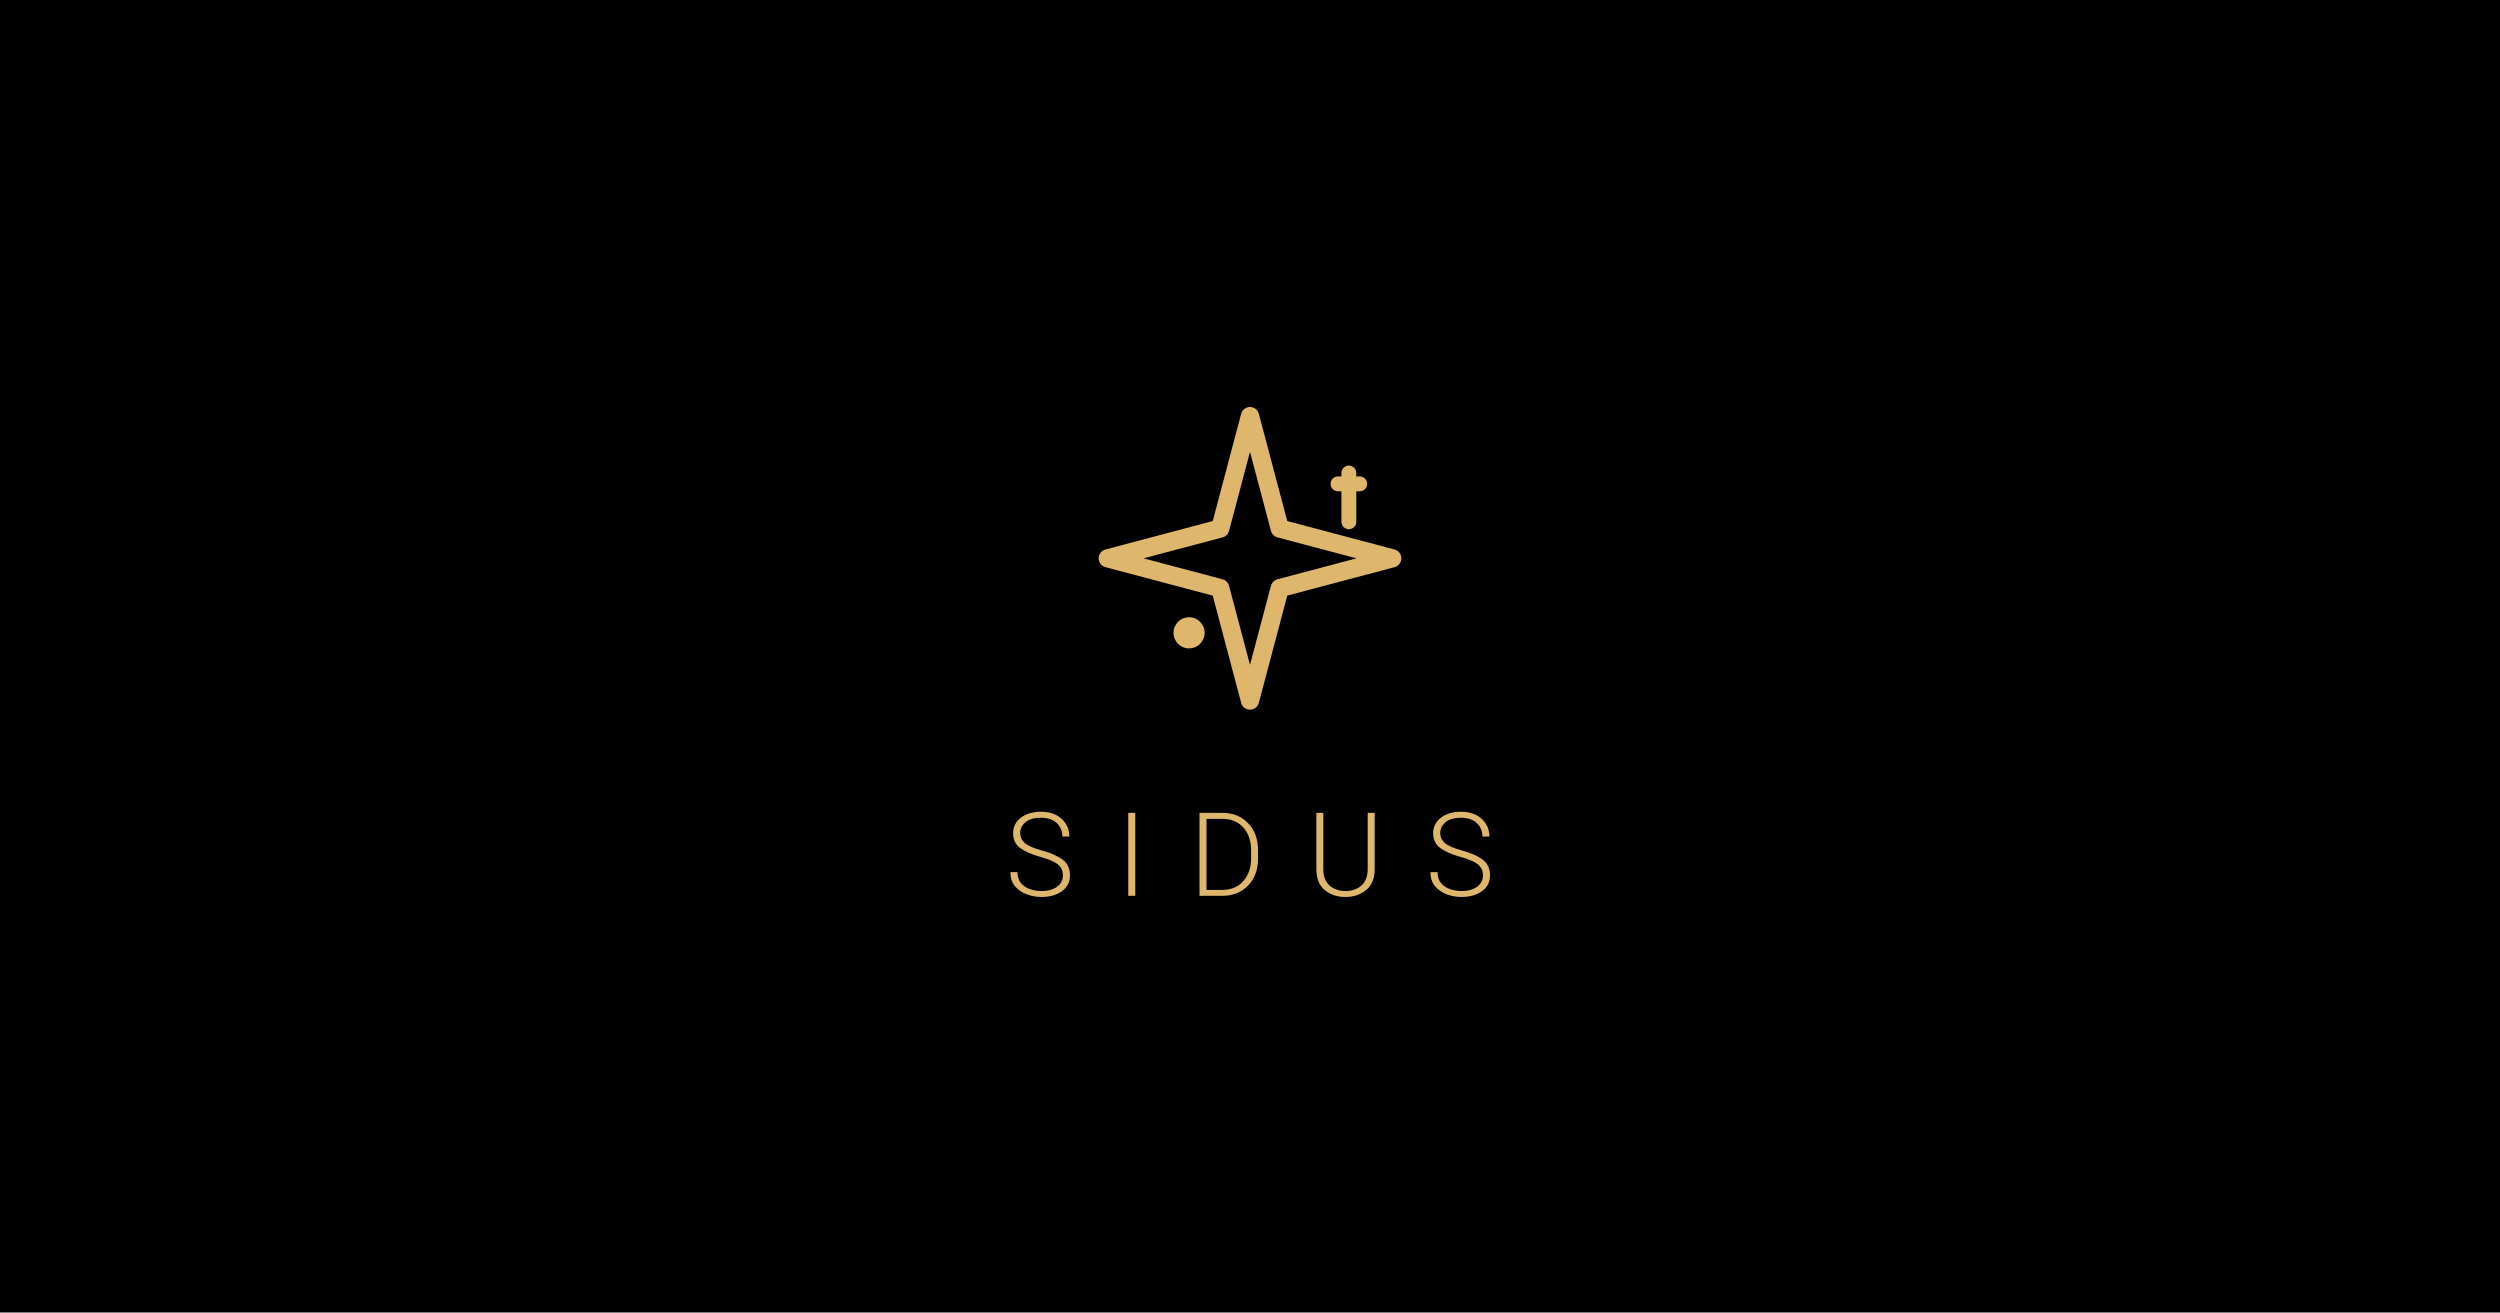
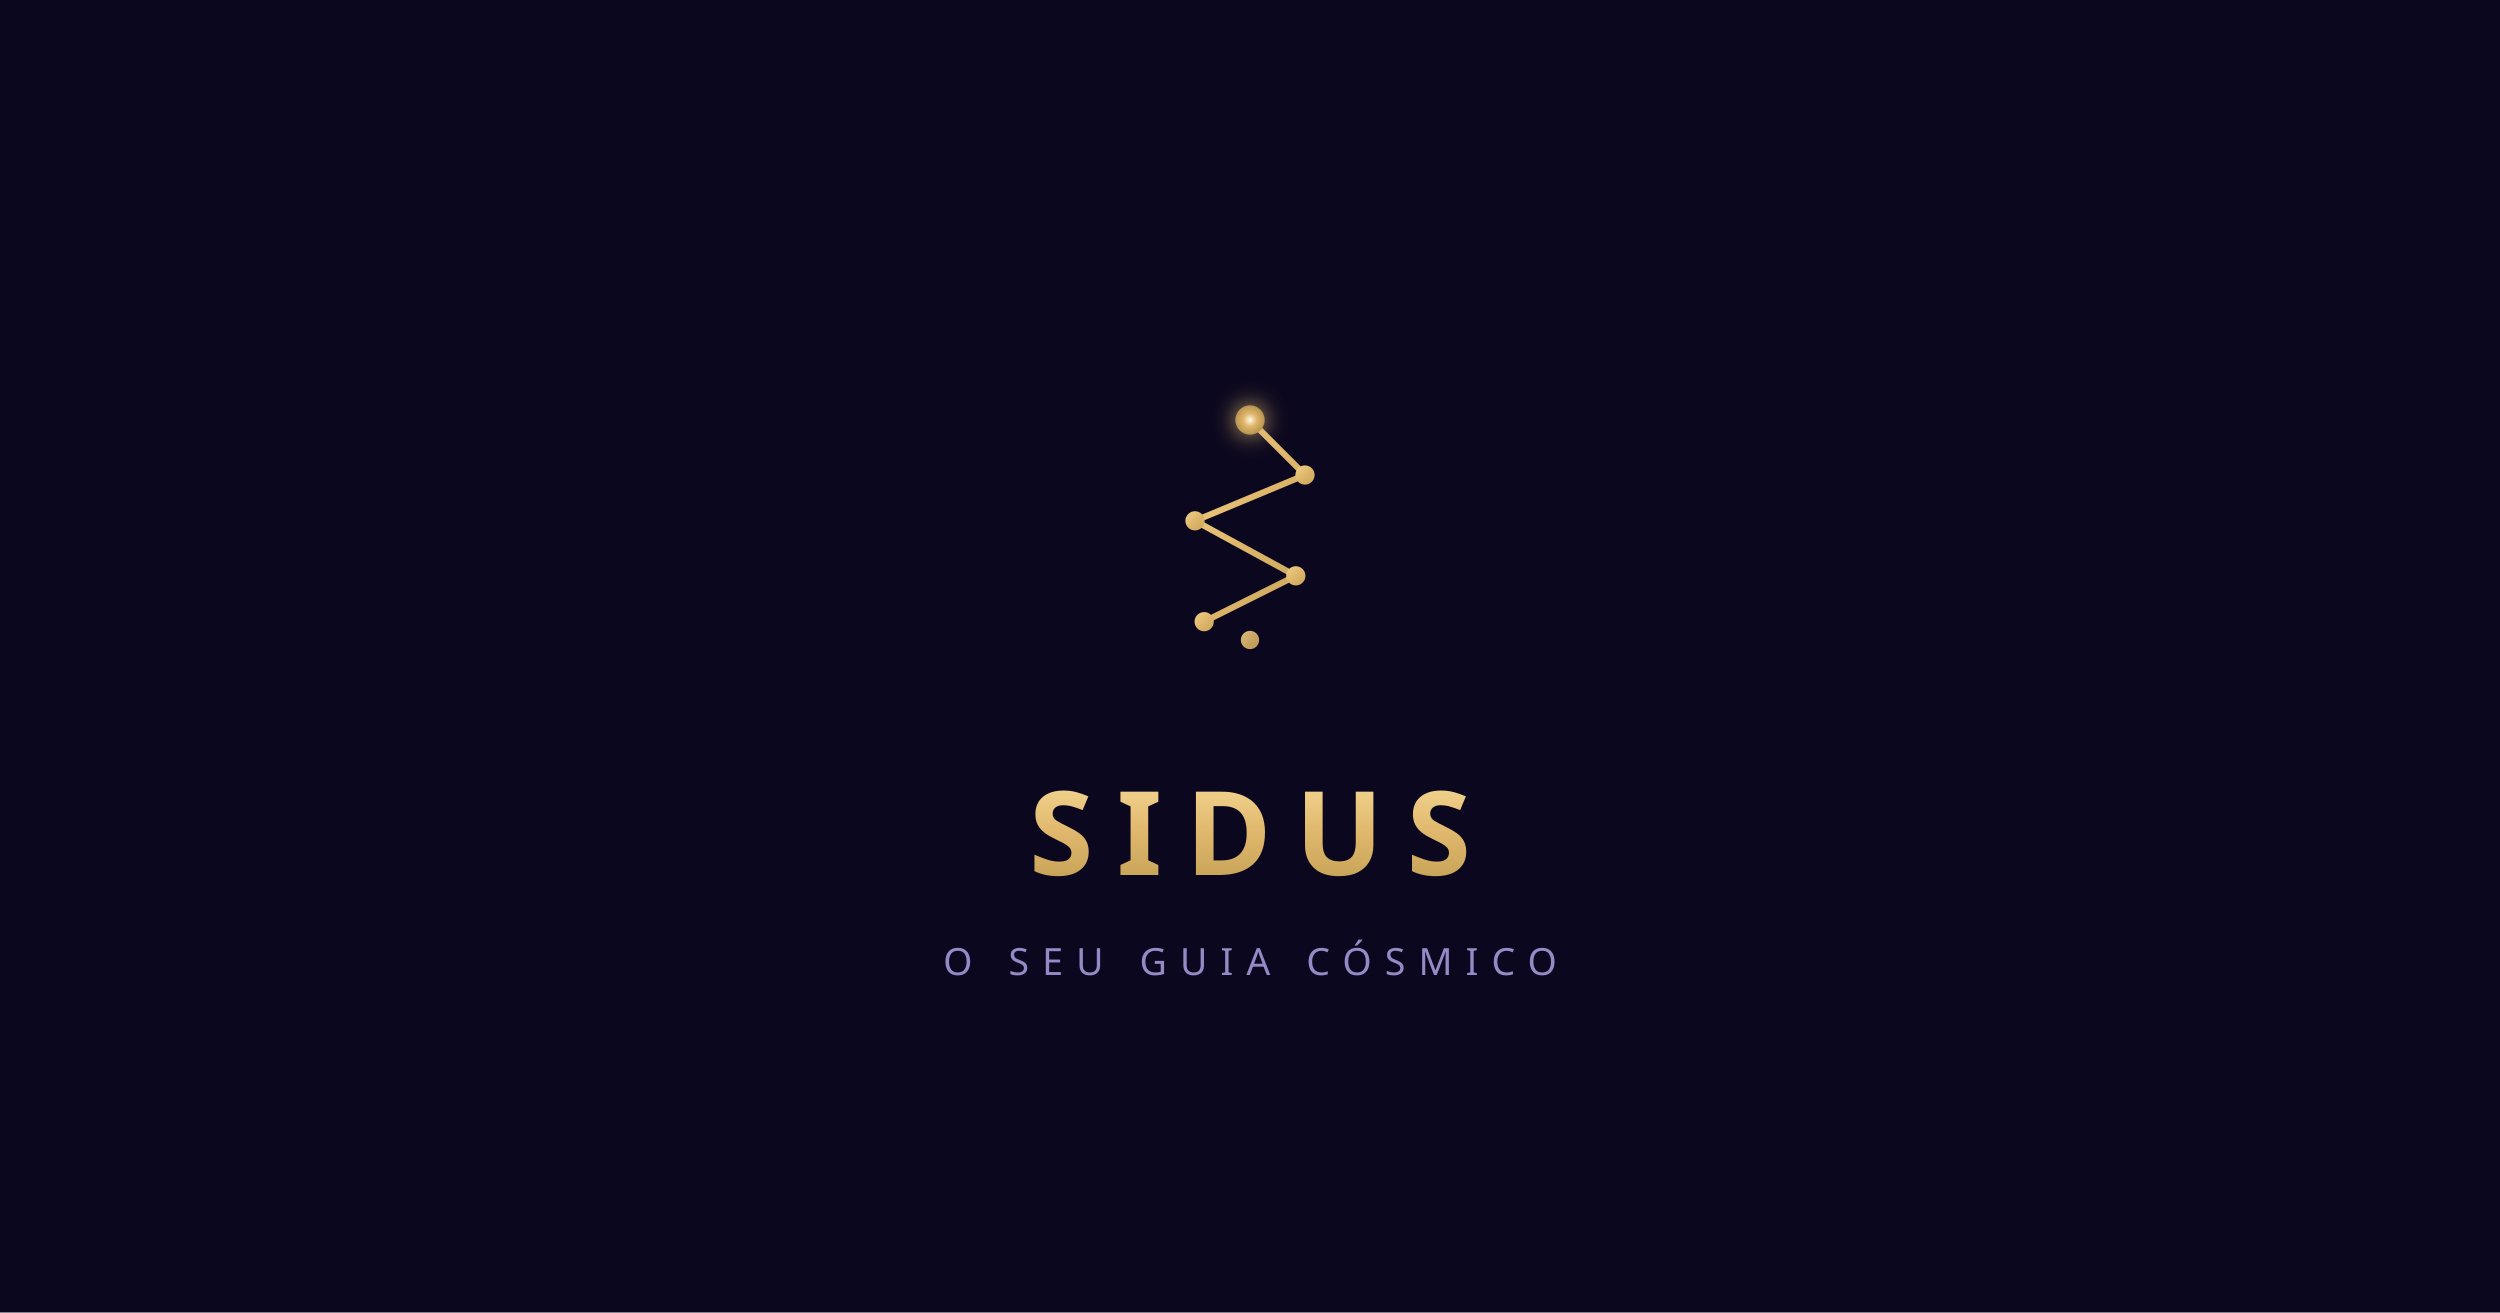
<svg xmlns="http://www.w3.org/2000/svg" width="1200" height="630" viewBox="0 0 1200 630" fill="none">
-   <rect width="1200" height="630" fill="#000000" />
-   <g transform="translate(600 268) scale(6.5) translate(-16 -16)">
-     <path d="M16 5.5 18.2 13.8 26.5 16 18.2 18.2 16 26.5 13.8 18.2 5.5 16 13.8 13.8 16 5.5Z" stroke="#DFB76C" stroke-width="1.35" stroke-linejoin="round" />
-     <circle cx="11.5" cy="21.5" r="1.15" fill="#DFB76C" />
-     <path d="M22.5 10.5h1.6M23.3 9.7v3.6" stroke="#DFB76C" stroke-width="1.1" stroke-linecap="round" />
+   <rect width="1200" height="630" fill="#0B071E" />
+   <g transform="translate(600 250) scale(2.2) translate(-24 -32)">
+     <defs>
+       <radialGradient id="g" cx="50%" cy="50%" r="50%">
+         <stop offset="0%" stop-color="#FFF8E7" />
+         <stop offset="45%" stop-color="#DFB76C" />
+         <stop offset="100%" stop-color="#B8944F" />
+       </radialGradient>
+       <linearGradient id="gold" x1="0%" y1="0%" x2="100%" y2="100%">
+         <stop offset="0%" stop-color="#F0D08A" />
+         <stop offset="50%" stop-color="#DFB76C" />
+         <stop offset="100%" stop-color="#C9A55A" />
+       </linearGradient>
+       <linearGradient id="textGold" x1="0%" y1="0%" x2="0%" y2="100%">
+         <stop offset="0%" stop-color="#F0D08A" />
+         <stop offset="50%" stop-color="#DFB76C" />
+         <stop offset="100%" stop-color="#C9A55A" />
+       </linearGradient>
+       <filter id="sg" x="-80%" y="-80%" width="260%" height="260%">
+         <feGaussianBlur stdDeviation="2.5" result="b" />
+         <feMerge>
+           <feMergeNode in="b" />
+           <feMergeNode in="SourceGraphic" />
+         </feMerge>
+       </filter>
+     </defs>
+     <path d="M24 10 L36 22 L12 32 L34 44 L14 54" stroke="url(#gold)" stroke-width="1.35" stroke-linecap="round" stroke-linejoin="round" />
+     <circle cx="14" cy="54" r="2.1" fill="url(#gold)" />
+     <circle cx="34" cy="44" r="2.1" fill="url(#gold)" />
+     <circle cx="12" cy="32" r="2.1" fill="url(#gold)" />
+     <circle cx="36" cy="22" r="2.1" fill="url(#gold)" />
+     <circle cx="24" cy="10" r="3.2" fill="url(#g)" filter="url(#sg)" />
+     <circle cx="24" cy="58" r="2" fill="url(#gold)" opacity="0.9" />
  </g>
-   <text x="600" y="430" text-anchor="middle" font-family="Segoe UI, Roboto, Helvetica, Arial, sans-serif" font-size="56" font-weight="300" letter-spacing="20" fill="#DFB76C">SIDUS</text>
+   <text x="600" y="420" text-anchor="middle" font-family="Segoe UI, system-ui, sans-serif" font-size="56" font-weight="600" letter-spacing="11.2" fill="url(#textGold)">SIDUS</text>
+   <text x="600" y="468" text-anchor="middle" font-family="Segoe UI, system-ui, sans-serif" font-size="18" font-weight="400" letter-spacing="0.35em" fill="rgba(196,181,253,0.75)">O SEU GUIA CÓSMICO</text>
</svg>
